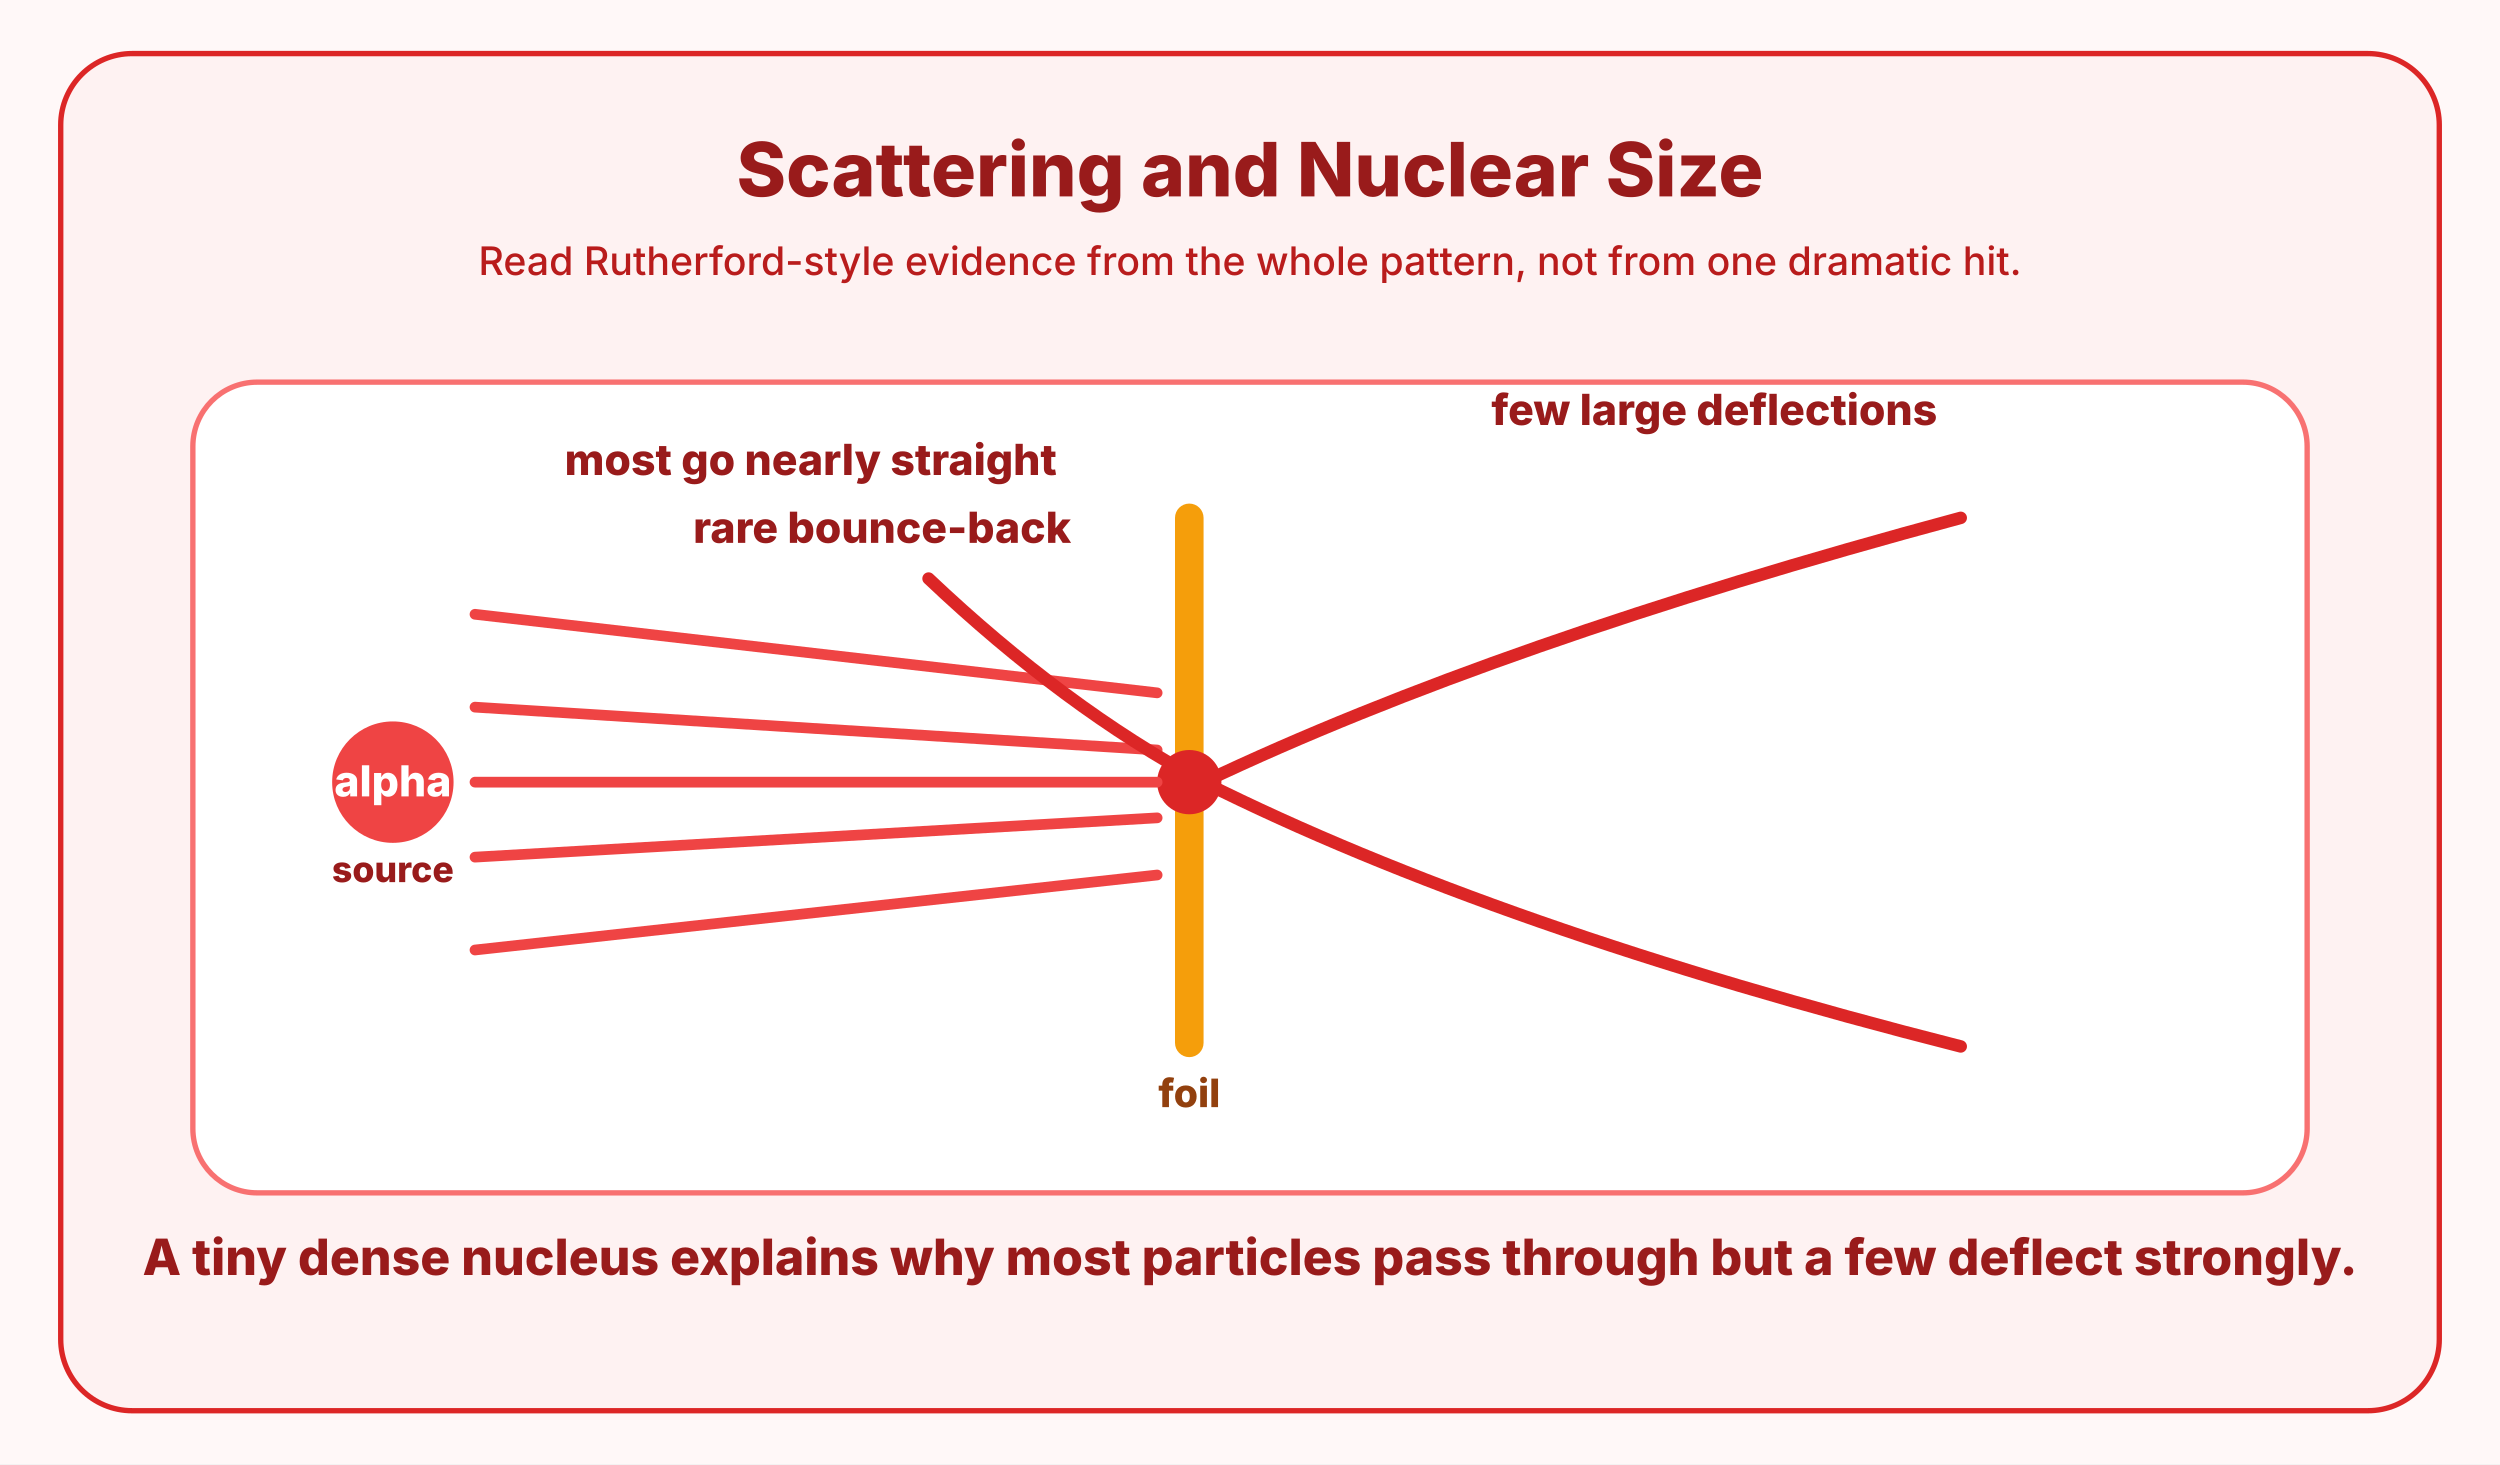
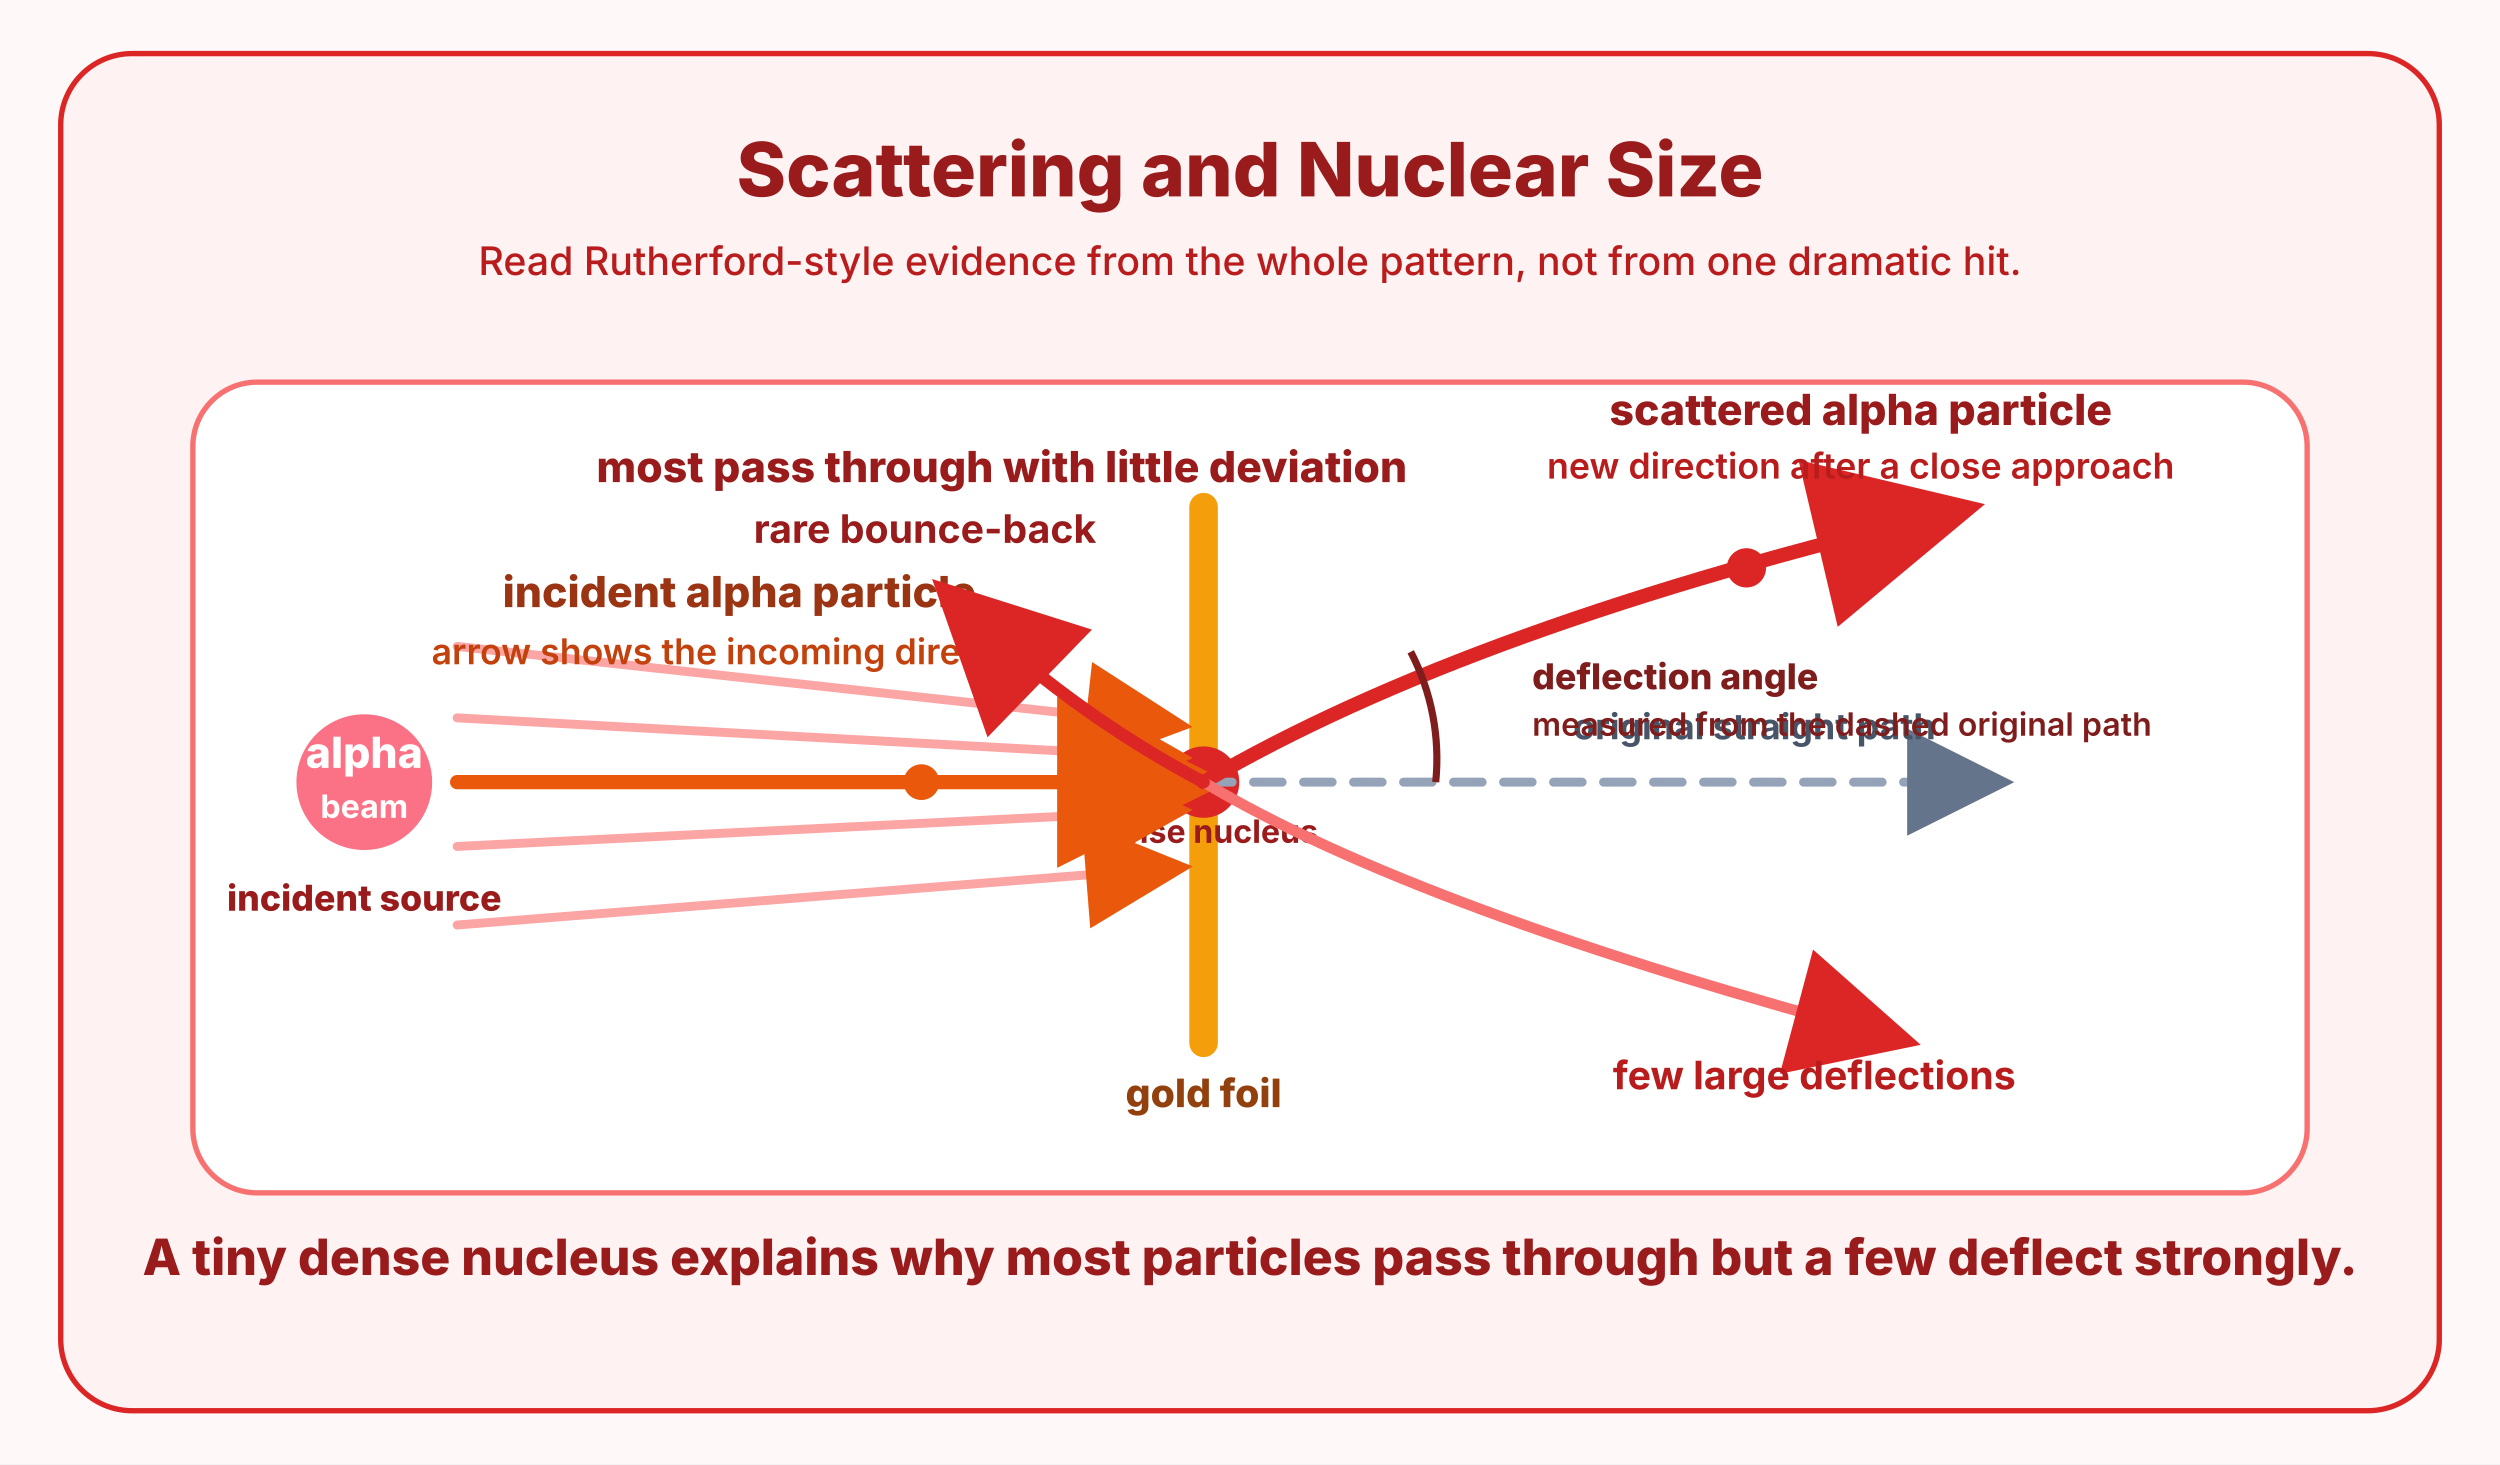
<svg xmlns="http://www.w3.org/2000/svg" width="1400" height="820" viewBox="0 0 1400 820">
+   <defs>
+     <marker id="incidentArrow" markerWidth="12" markerHeight="12" refX="10" refY="6" orient="auto" markerUnits="strokeWidth">
+       <path d="M 0 0 L 12 6 L 0 12 z" fill="#ea580c" />
+     </marker>
+     <marker id="scatterArrow" markerWidth="12" markerHeight="12" refX="10" refY="6" orient="auto" markerUnits="strokeWidth">
+       <path d="M 0 0 L 12 6 L 0 12 z" fill="#dc2626" />
+     </marker>
+     <marker id="guideArrow" markerWidth="12" markerHeight="12" refX="10" refY="6" orient="auto" markerUnits="strokeWidth">
+       <path d="M 0 0 L 12 6 L 0 12 z" fill="#64748b" />
+     </marker>
+   </defs>
  <rect width="1400" height="820" fill="#fff8f8" />
  <rect x="34" y="30" width="1332" height="760" rx="40" fill="#fef2f2" stroke="#dc2626" stroke-width="3" />
  <text x="700" y="110" fill="#991b1b" font-size="42" font-family="Inter, Segoe UI, Arial, sans-serif" font-weight="800" text-anchor="middle">Scattering and Nuclear Size</text>
  <text x="700" y="154" fill="#b91c1c" font-size="22" font-family="Inter, Segoe UI, Arial, sans-serif" font-weight="500" text-anchor="middle">Read Rutherford-style evidence from the whole pattern, not from one dramatic hit.</text>
  <rect x="108" y="214" width="1184" height="454" rx="36" fill="#ffffff" stroke="#f87171" stroke-width="3" />
-   <circle cx="220" cy="438" r="34" fill="#ef4444" />
-   <text x="220" y="446" fill="#ffffff" font-size="24" font-family="Inter, Segoe UI, Arial, sans-serif" font-weight="800" text-anchor="middle">alpha</text>
-   <text x="220" y="494" fill="#991b1b" font-size="20" font-family="Inter, Segoe UI, Arial, sans-serif" font-weight="800" text-anchor="middle">source</text>
-   <rect x="658" y="282" width="16" height="310" rx="8" fill="#f59e0b" />
-   <text x="666" y="620" fill="#92400e" font-size="22" font-family="Inter, Segoe UI, Arial, sans-serif" font-weight="800" text-anchor="middle">foil</text>
-   <circle cx="666" cy="438" r="18" fill="#dc2626" />
-   <path d="M 266 344 L 648 388" fill="none" stroke="#ef4444" stroke-width="6" stroke-linecap="round" />
-   <path d="M 266 396 L 648 420" fill="none" stroke="#ef4444" stroke-width="6" stroke-linecap="round" />
-   <path d="M 266 438 L 648 438" fill="none" stroke="#ef4444" stroke-width="6" stroke-linecap="round" />
-   <path d="M 266 480 L 648 458" fill="none" stroke="#ef4444" stroke-width="6" stroke-linecap="round" />
-   <path d="M 266 532 L 648 490" fill="none" stroke="#ef4444" stroke-width="6" stroke-linecap="round" />
-   <path d="M 674 438 Q 838 360 1098 290" fill="none" stroke="#dc2626" stroke-width="7" stroke-linecap="round" />
-   <path d="M 674 438 Q 838 520 1098 586" fill="none" stroke="#dc2626" stroke-width="7" stroke-linecap="round" />
-   <path d="M 674 438 Q 596 396 520 324" fill="none" stroke="#dc2626" stroke-width="7" stroke-linecap="round" />
-   <text x="454" y="266" fill="#991b1b" font-size="24" font-family="Inter, Segoe UI, Arial, sans-serif" font-weight="800" text-anchor="middle">most go nearly straight</text>
-   <text x="960" y="238" fill="#991b1b" font-size="24" font-family="Inter, Segoe UI, Arial, sans-serif" font-weight="800" text-anchor="middle">few large deflections</text>
-   <text x="494" y="304" fill="#991b1b" font-size="24" font-family="Inter, Segoe UI, Arial, sans-serif" font-weight="800" text-anchor="middle">rare bounce-back</text>
+   <circle cx="204" cy="438" r="38" fill="#fb7185" />
+   <text x="204" y="430" fill="#ffffff" font-size="24" font-family="Inter, Segoe UI, Arial, sans-serif" font-weight="800" text-anchor="middle">alpha</text>
+   <text x="204" y="458" fill="#ffffff" font-size="18" font-family="Inter, Segoe UI, Arial, sans-serif" font-weight="700" text-anchor="middle">beam</text>
+   <text x="204" y="510" fill="#991b1b" font-size="20" font-family="Inter, Segoe UI, Arial, sans-serif" font-weight="800" text-anchor="middle">incident source</text>
+   <rect x="666" y="276" width="16" height="316" rx="8" fill="#f59e0b" />
+   <text x="674" y="620" fill="#92400e" font-size="22" font-family="Inter, Segoe UI, Arial, sans-serif" font-weight="800" text-anchor="middle">gold foil</text>
+   <circle cx="674" cy="438" r="20" fill="#dc2626" />
+   <text x="674" y="472" fill="#991b1b" font-size="18" font-family="Inter, Segoe UI, Arial, sans-serif" font-weight="700" text-anchor="middle">dense nucleus</text>
+   <path d="M 256 362 L 658 406" fill="none" stroke="#fca5a5" stroke-width="5" stroke-linecap="round" marker-end="url(#incidentArrow)" />
+   <path d="M 256 402 L 658 424" fill="none" stroke="#fca5a5" stroke-width="5" stroke-linecap="round" marker-end="url(#incidentArrow)" />
+   <path d="M 256 474 L 658 454" fill="none" stroke="#fca5a5" stroke-width="5" stroke-linecap="round" marker-end="url(#incidentArrow)" />
+   <path d="M 256 518 L 658 486" fill="none" stroke="#fca5a5" stroke-width="5" stroke-linecap="round" marker-end="url(#incidentArrow)" />
+   <path d="M 256 438 L 672 438" fill="none" stroke="#ea580c" stroke-width="8" stroke-linecap="round" marker-end="url(#incidentArrow)" />
+   <circle cx="516" cy="438" r="10" fill="#ea580c" />
+   <text x="414" y="340" fill="#9a3412" font-size="24" font-family="Inter, Segoe UI, Arial, sans-serif" font-weight="800" text-anchor="middle">incident alpha particle</text>
+   <text x="414" y="372" fill="#c2410c" font-size="20" font-family="Inter, Segoe UI, Arial, sans-serif" font-weight="600" text-anchor="middle">arrow shows the incoming direction</text>
+   <path d="M 674 438 L 1118 438" fill="none" stroke="#94a3b8" stroke-width="5" stroke-dasharray="16 12" stroke-linecap="round" marker-end="url(#guideArrow)" />
+   <text x="1084" y="414" fill="#475569" font-size="20" font-family="Inter, Segoe UI, Arial, sans-serif" font-weight="700" text-anchor="end">original straight path</text>
+   <path d="M 674 438 Q 824 350 1096 286" fill="none" stroke="#dc2626" stroke-width="8" stroke-linecap="round" marker-end="url(#scatterArrow)" />
+   <circle cx="978" cy="318" r="11" fill="#dc2626" />
+   <text x="1042" y="238" fill="#991b1b" font-size="24" font-family="Inter, Segoe UI, Arial, sans-serif" font-weight="800" text-anchor="middle">scattered alpha particle</text>
+   <text x="1042" y="268" fill="#b91c1c" font-size="20" font-family="Inter, Segoe UI, Arial, sans-serif" font-weight="600" text-anchor="middle">new direction after a close approach</text>
+   <path d="M 674 438 Q 794 510 1064 582" fill="none" stroke="#f87171" stroke-width="6" stroke-linecap="round" marker-end="url(#scatterArrow)" />
+   <text x="1016" y="610" fill="#b91c1c" font-size="22" font-family="Inter, Segoe UI, Arial, sans-serif" font-weight="700" text-anchor="middle">few large deflections</text>
+   <path d="M 674 438 Q 598 398 532 334" fill="none" stroke="#dc2626" stroke-width="7" stroke-linecap="round" marker-end="url(#scatterArrow)" />
+   <text x="518" y="304" fill="#991b1b" font-size="22" font-family="Inter, Segoe UI, Arial, sans-serif" font-weight="700" text-anchor="middle">rare bounce-back</text>
+   <path d="M 804 438 A 130 130 0 0 0 790 365" fill="none" stroke="#7f1d1d" stroke-width="4" />
+   <text x="858" y="386" fill="#7f1d1d" font-size="20" font-family="Inter, Segoe UI, Arial, sans-serif" font-weight="800">deflection angle</text>
+   <text x="858" y="412" fill="#7f1d1d" font-size="18" font-family="Inter, Segoe UI, Arial, sans-serif" font-weight="600">measured from the dashed original path</text>
+   <text x="334" y="270" fill="#991b1b" font-size="24" font-family="Inter, Segoe UI, Arial, sans-serif" font-weight="800">most pass through with little deviation</text>
  <text x="700" y="714" fill="#991b1b" font-size="28" font-family="Inter, Segoe UI, Arial, sans-serif" font-weight="800" text-anchor="middle">A tiny dense nucleus explains why most particles pass through but a few deflect strongly.</text>
</svg>
